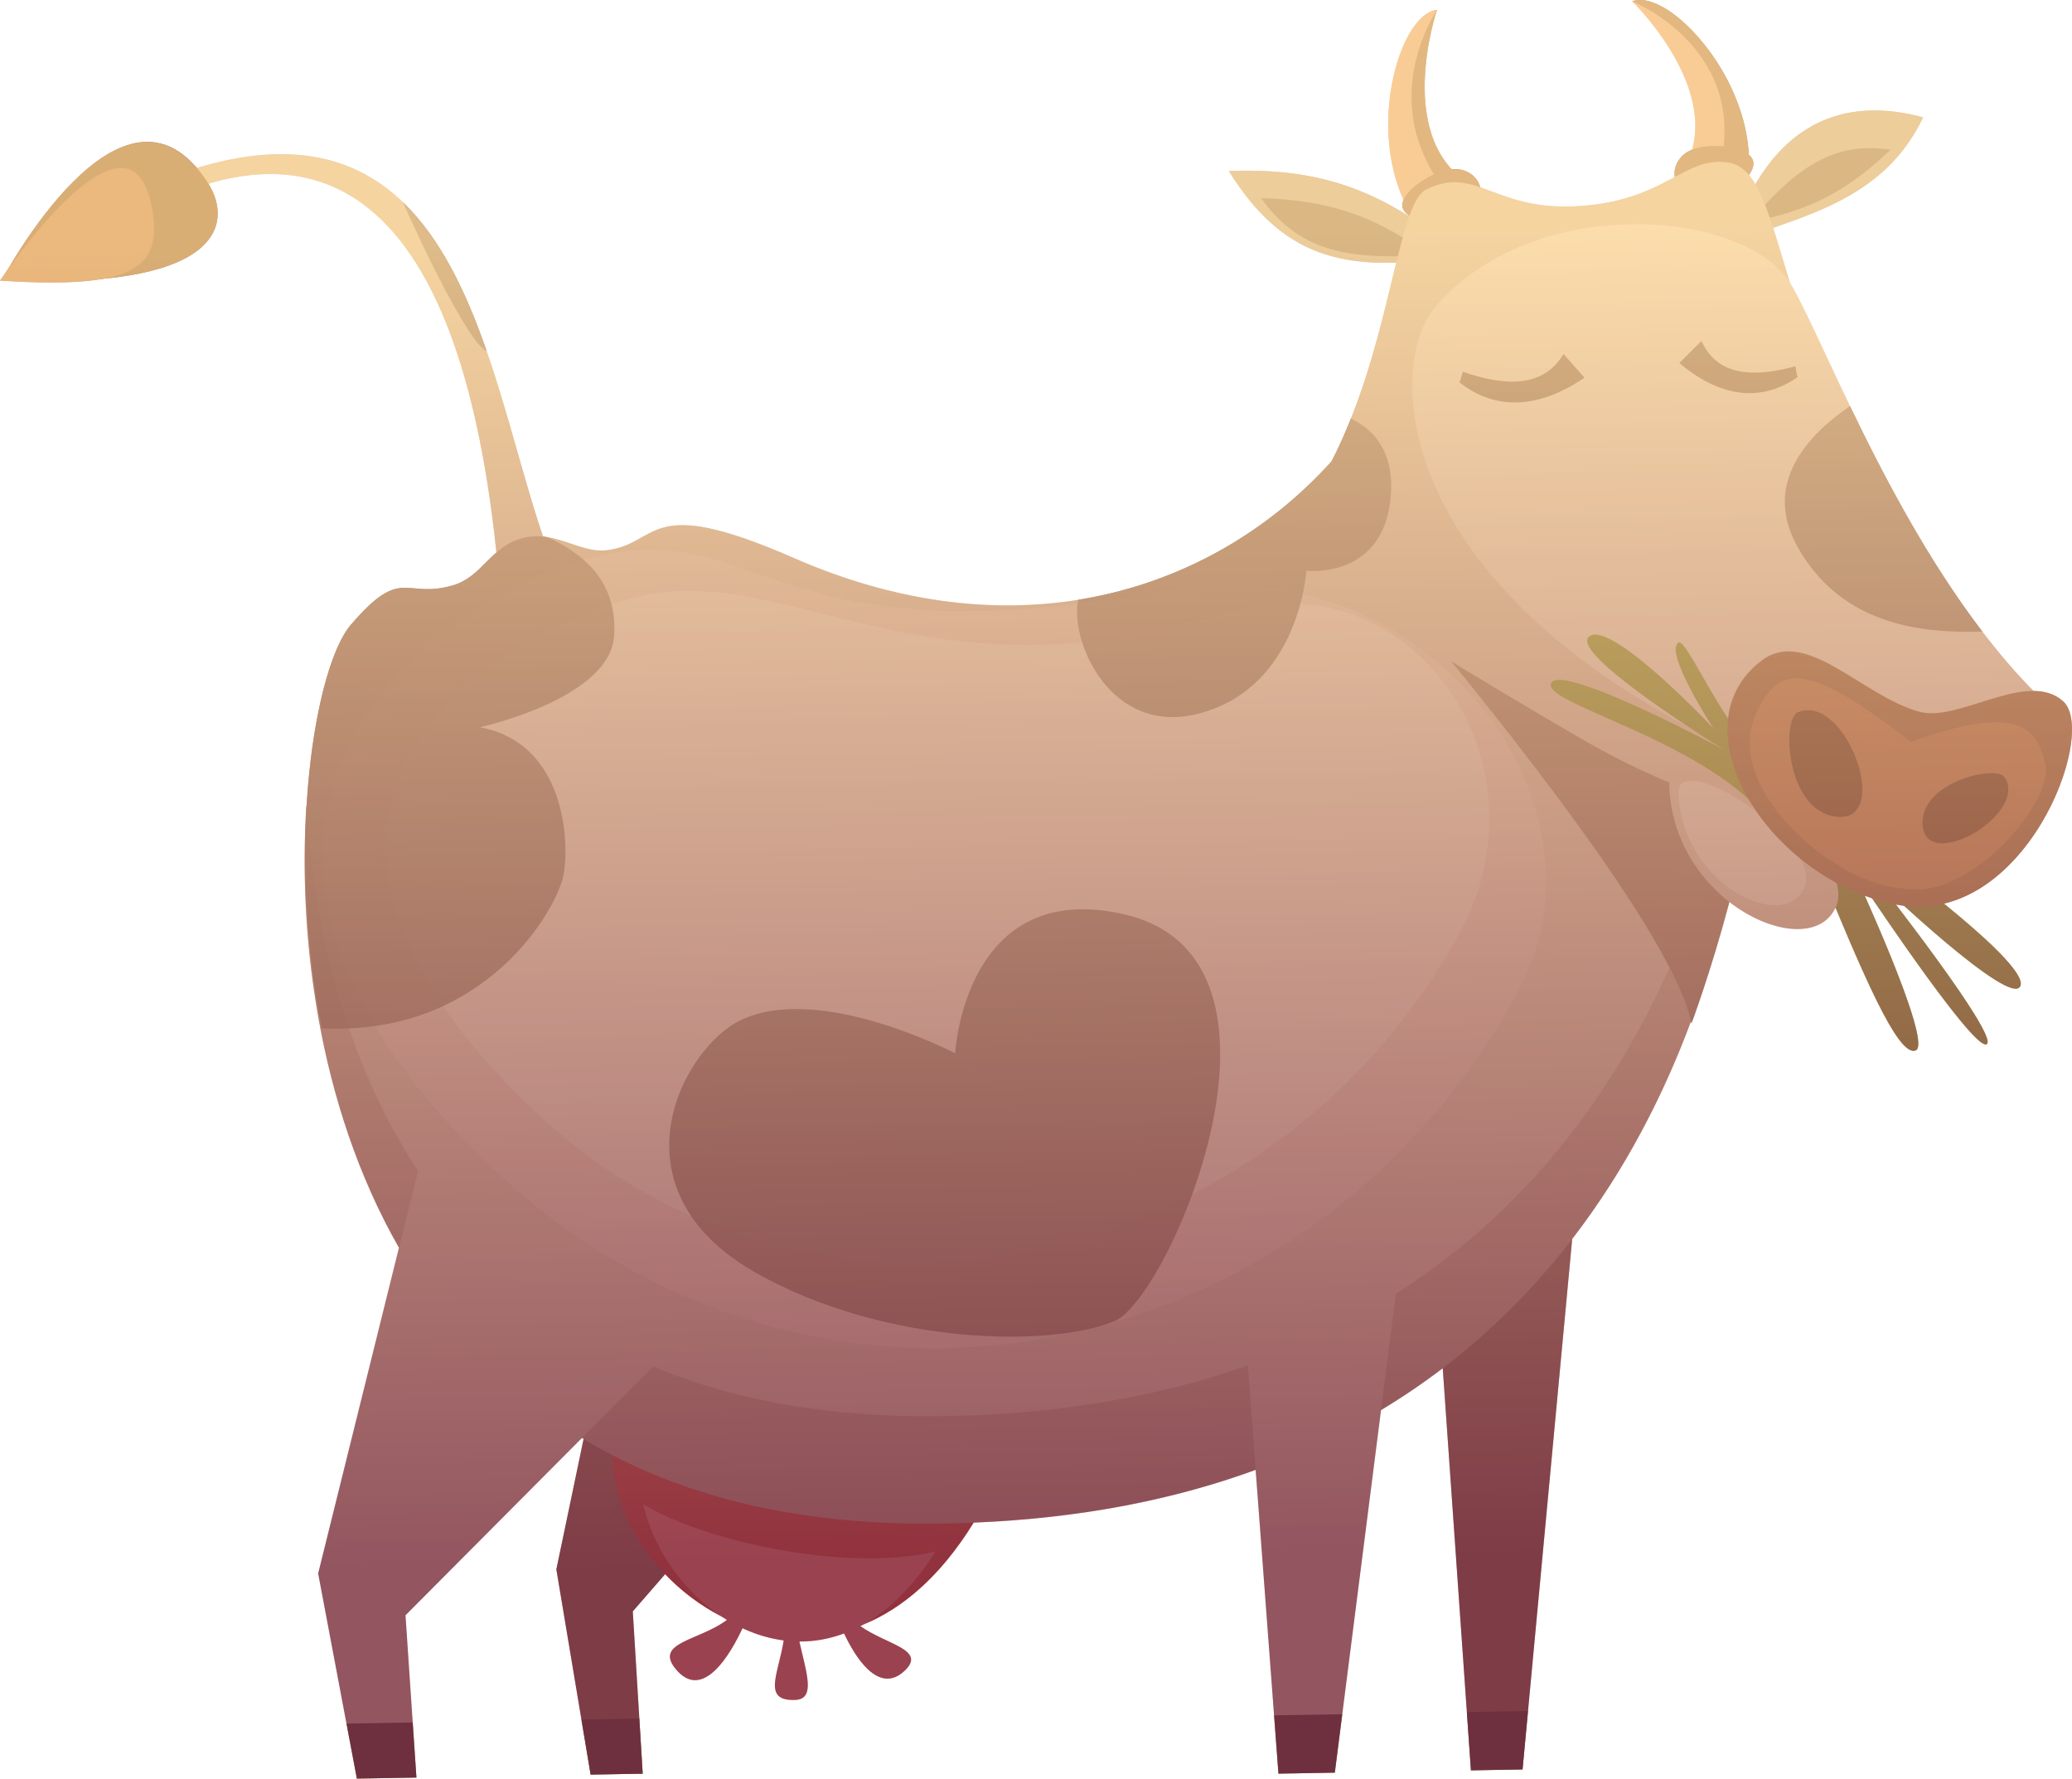
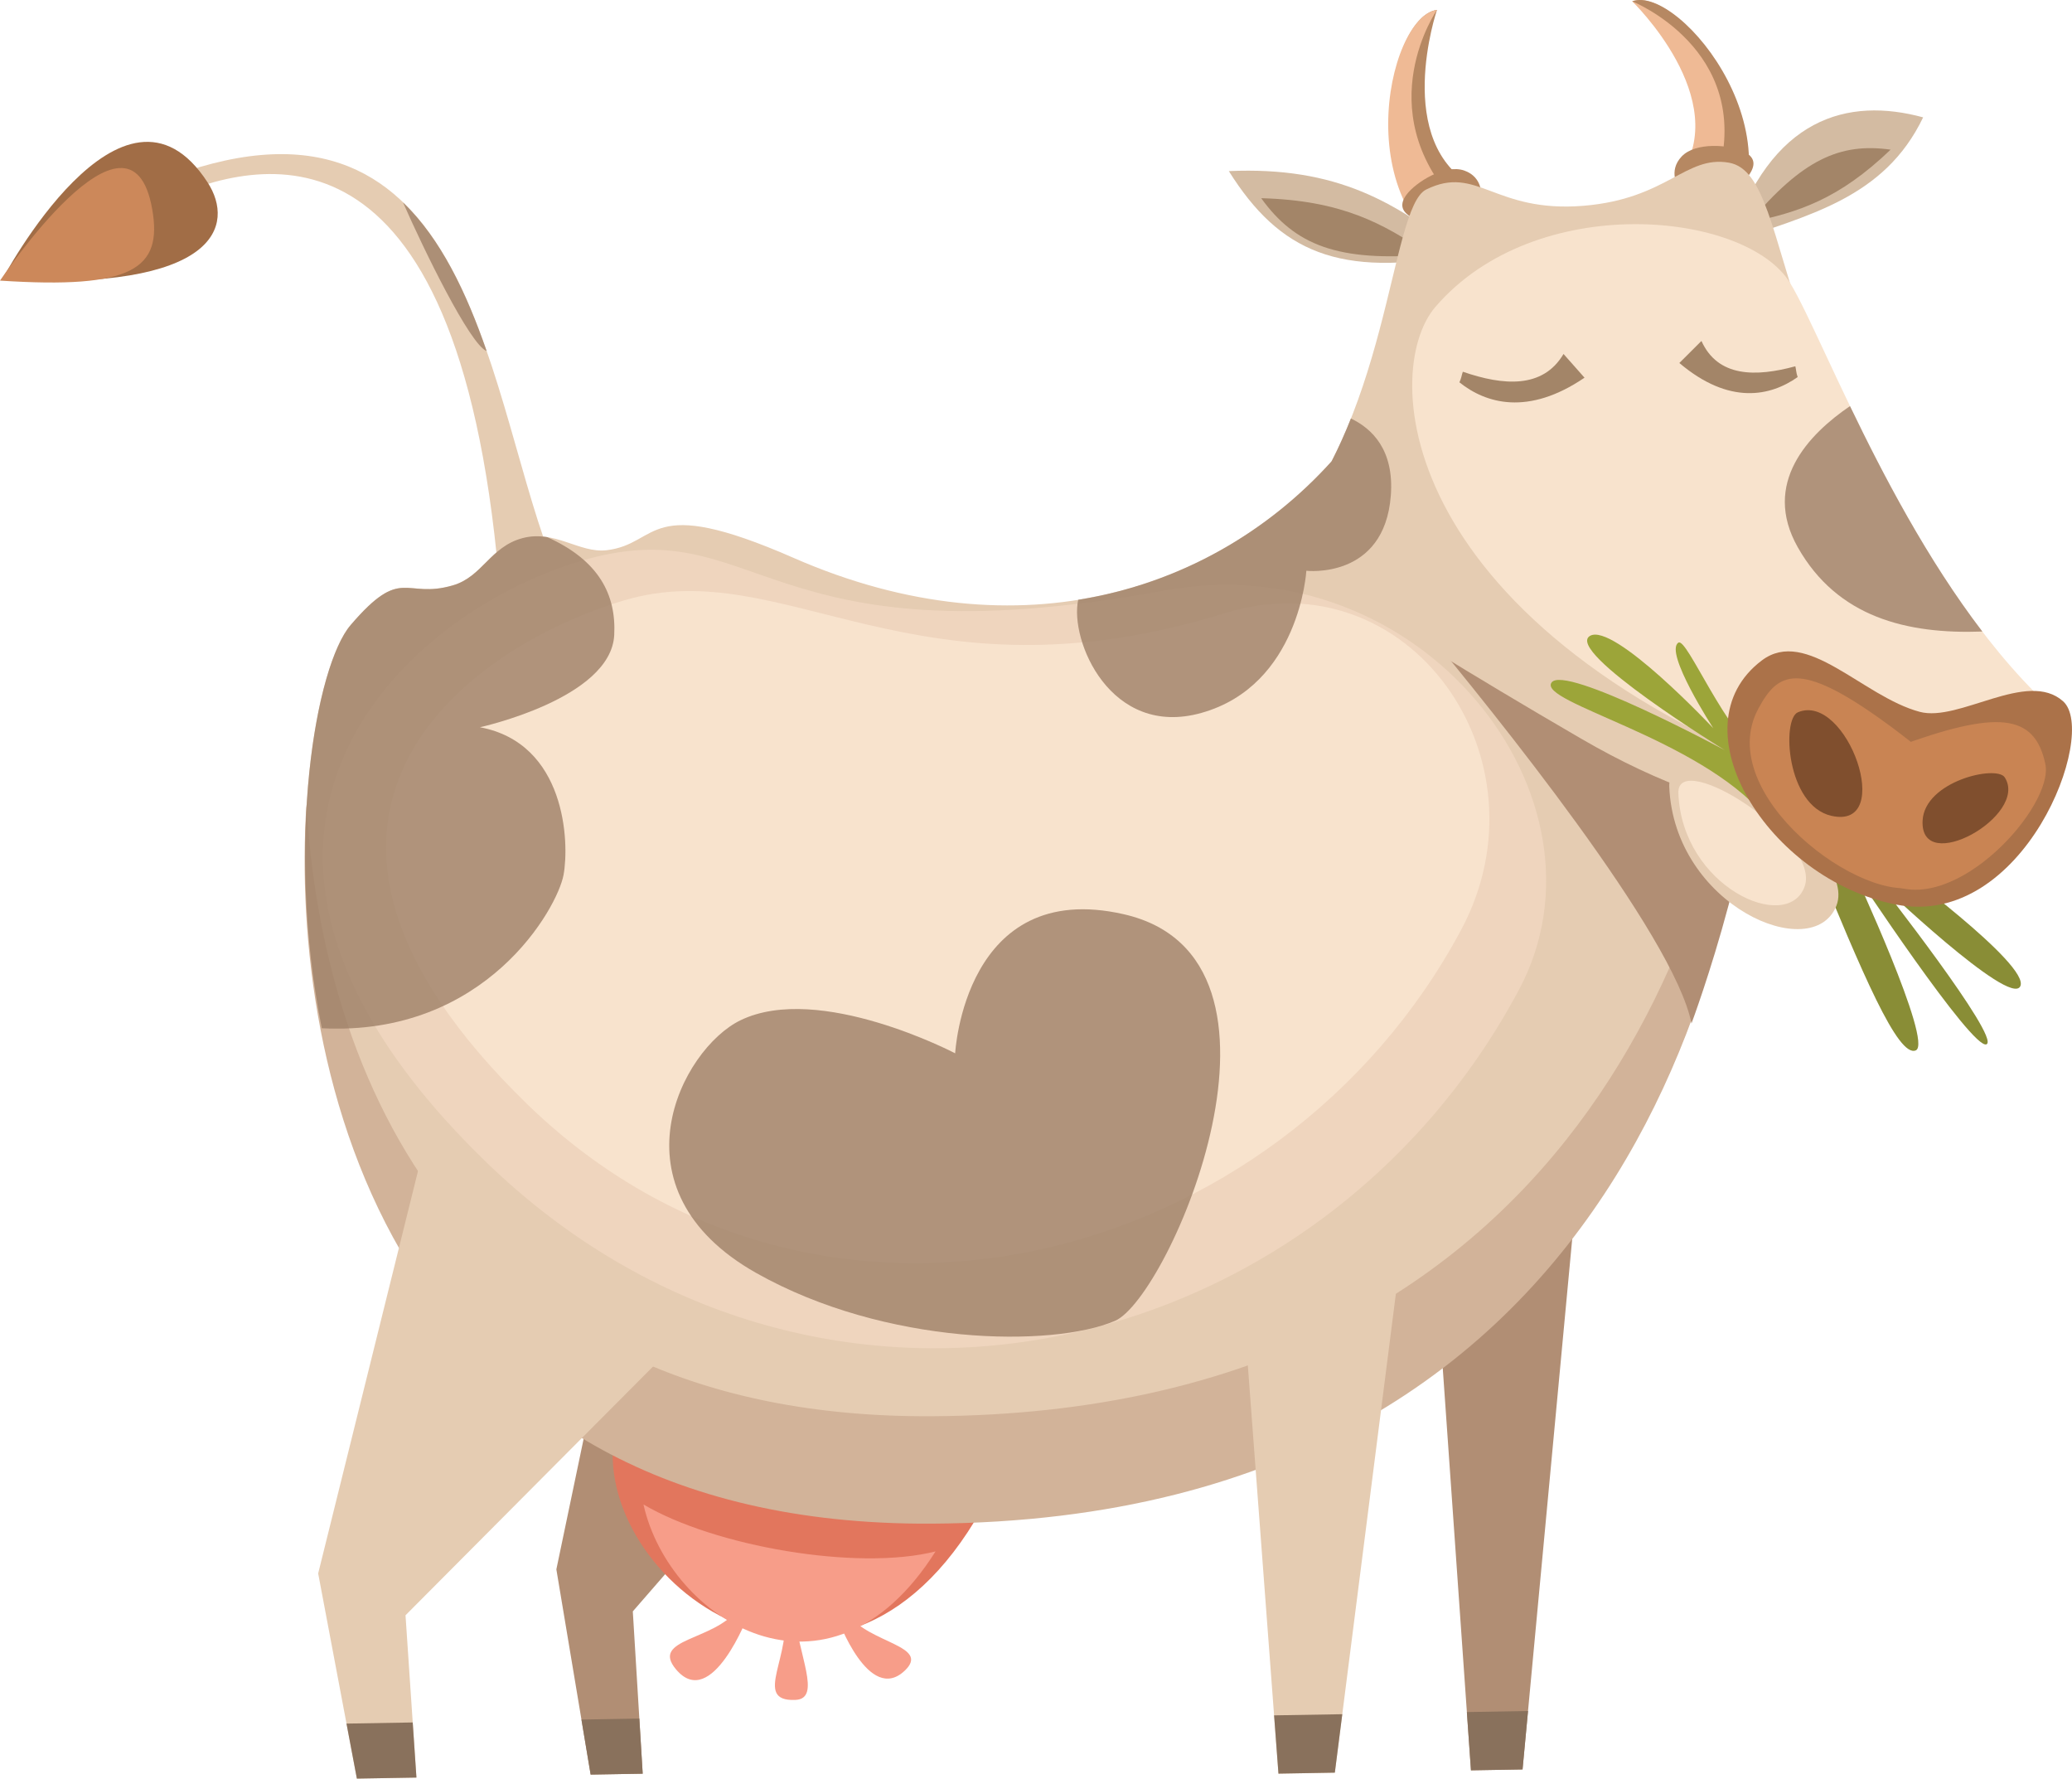
- <svg xmlns="http://www.w3.org/2000/svg" version="1.1" id="Layer_1" x="0px" y="0px" width="291.873px" height="250.487px" viewBox="0 0 291.873 250.487" enable-background="new 0 0 291.873 250.487" xml:space="preserve">
+ <svg xmlns="http://www.w3.org/2000/svg" xmlns:xlink="http://www.w3.org/1999/xlink" version="1.1" id="Layer_1" x="0px" y="0px" width="291.873px" height="250.487px" viewBox="0 0 291.873 250.487" enable-background="new 0 0 291.873 250.487" xml:space="preserve">
  <g>
    <g>
      <path fill="#898D36" d="M255.405,120.192c6.921,16.908,11.974,28.814,14.465,27.737c2.489-1.079-8.805-25.358-8.805-25.358    s16.856,25.521,18.778,24.497c1.92-1.032-15.184-22.799-15.184-22.799s18.465,17.63,19.929,14.632    c1.463-2.996-18.158-17.372-18.158-17.372L255.405,120.192z" />
      <path fill="#D3BBA2" d="M173.1,24.096c15.238-0.676,23.604,4.401,32.803,11.742C188.682,39.175,180.235,35.487,173.1,24.096z" />
      <path fill="#D3BBA2" d="M270.902,16.528c-5.485,11.456-16.306,13.791-27.212,17.617C249.386,16.432,260.36,13.658,270.902,16.528z    " />
      <path fill="#A38568" d="M177.661,27.913c11.233,0.303,17.163,3.475,23.608,7.934C188.464,36.926,182.414,34.519,177.661,27.913z" />
      <path fill="#A38568" d="M266.321,21.077c-7.298,6.995-13.021,8.841-19.87,10.23C253.883,22.463,259.21,20.073,266.321,21.077z" />
      <path fill="#B68862" d="M207.853,26.38c-11.84-6.159-5.434-24.982-5.434-24.982c-7.179,0.924-12.505,29.82,5.627,36.252    L207.853,26.38z" />
      <path fill="#EFBA95" d="M205.068,28.592c-12.269-13.334-2.648-27.194-2.648-27.194c-7.179,0.924-13.016,29.626,5.627,36.252    L205.068,28.592z" />
      <path fill="#B68862" d="M199.668,31.001c-1.943-0.815-2.811-1.88-1.527-3.602c1.283-1.719,5.404-4.337,8.121-3.38    c2.719,0.957,2.38,3.664,2.38,3.664L199.668,31.001z" />
      <path fill="#EFBA95" d="M236.554,24.869c7.664-10.887-6.639-24.686-6.639-24.686c6.784-2.459,24.752,20.786,11.635,34.79    L236.554,24.869z" />
      <path fill="#B68862" d="M242.081,24.41c4.758-17.463-12.165-24.227-12.165-24.227c6.784-2.459,25.112,20.378,11.635,34.79    L242.081,24.41z" />
      <path fill="#B68862" d="M245.925,25.233c1.349-1.612,1.627-2.955-0.299-3.898c-1.925-0.94-6.775-1.383-8.745,0.708    c-1.972,2.095-0.428,4.345-0.428,4.345L245.925,25.233z" />
      <polygon fill="#B18E74" points="207.208,249.321 202.396,180.753 222.666,161.714 214.474,249.197   " />
      <polygon fill="#B18E74" points="78.372,221.02 92.852,151.737 122.813,188.218 89.141,226.938 90.533,249.795 83.2,249.921   " />
      <path fill="#F79D89" d="M103.898,226.648c-3.243,4.442-12.329,4.079-8.678,8.448c5.029,6.021,10.197-7.688,10.197-7.688    L103.898,226.648z" />
      <path fill="#F79D89" d="M119.477,227.364c2.929,4.067,11.658,4.403,7.98,7.913c-5.07,4.83-9.468-7.367-9.468-7.367    L119.477,227.364z" />
      <path fill="#F79D89" d="M112.008,227.197c0.262,5.563,3.855,12.039,0.044,12.208c-6.25,0.275-0.183-6.534-1.753-12.754    C110.128,225.975,112.008,227.197,112.008,227.197z" />
      <path fill="#E2765D" d="M86.445,202.572c-2.689,21.024,32.833,46.35,52.775,8.25L86.445,202.572z" />
      <path fill="#F79D89" d="M90.645,211.881c3.612,16.256,26.063,30.502,41.141,6.61C120.738,221.288,100.611,217.773,90.645,211.881z    " />
-       <path fill="#E5CCB2" d="M49.392,88.028c-11.161,13.034-19.654,125.958,82.17,125.355    c101.825-0.603,116.027-88.331,115.498-119.214s-42.595-48.471-58.865-29.882c-16.273,18.586-44.213,28.387-76.417,14.278    c-20.942-9.176-18.721-1.966-26.334-1.075c-3.807,0.448-7.295-2.925-11.851-1.702c-4.557,1.222-5.63,5.436-9.804,6.651    C56.948,84.436,56.683,79.512,49.392,88.028z" />
+       <path fill="#E5CCB2" d="M49.392,88.028c-11.161,13.034-19.654,125.958,82.17,125.355    c101.825-0.603,116.027-88.331,115.498-119.214c-0.529-30.883-42.595-48.471-58.865-29.882    c-16.273,18.586-44.213,28.387-76.417,14.278c-20.942-9.176-18.721-1.966-26.334-1.075c-3.807,0.448-7.295-2.925-11.851-1.702    c-4.557,1.222-5.63,5.436-9.804,6.651C56.948,84.436,56.683,79.512,49.392,88.028z" />
      <path fill="#EFD5BE" d="M81.715,79.025c-25.429,7.552-59.709,39.479-13.368,84.506c46.341,45.029,117.056,29.306,145.608-24.109    c14.398-26.938-13.714-62.95-50.052-56.25C106.665,93.722,107.146,71.468,81.715,79.025z" />
      <path fill="#F8E3CD" d="M87.932,84.549c-22.649,6.729-54.961,30.832-13.684,70.937c41.276,40.107,106.153,23.027,131.584-24.547    c12.827-23.994-7.298-52.637-33.289-44.591C128.785,99.896,110.584,77.818,87.932,84.549z" />
      <path fill="#D2B399" d="M131.323,199.454c-66.892,0.395-86.049-48.72-88.158-86.159c-2.435,37.554,11.68,101.74,88.11,101.286    c101.823-0.602,116.314-89.528,115.785-120.411c-0.022-1.368-0.156-2.706-0.339-4.022    C243.774,127.145,222.769,198.913,131.323,199.454z" />
      <path fill="#E5CCB2" d="M44.819,221.595l15.792-63.643c11.965,14.731,21.615,22.131,35.132,30.731l-38.62,38.802l1.538,22.858    l-8.388,0.144L44.819,221.595z" />
      <polygon fill="#E5CCB2" points="180.091,249.788 174.944,181.223 199.045,163.265 188.032,249.65   " />
      <path fill="#E5CCB2" d="M23.098,28.215c13.341-5.945,41.249-13.291,47.154,52.97l7.194-2.983    C68.154,53.476,65.661,8.243,22.29,25.561L23.098,28.215z" />
      <path fill="#B18E74" d="M200.448,88.284c9.883,11.943,35.36,43.35,37.824,55.854c0,0,10.688-28.439,9.69-47.867L200.448,88.284z" />
      <path fill="#E5CCB2" d="M179.252,76.647c16.504-16.303,16.43-47.373,21.646-49.953c7.186-3.559,9.565,3.319,22.159,2.288    c11.809-0.968,14.377-7.138,20.491-6.071c9.948,1.736,4.302,35.574,42.488,75.548c4.661,4.88-18.186,31.808-63.312,5.568    C189.594,84.765,179.252,76.647,179.252,76.647z" />
      <path fill="#F8E3CD" d="M202.192,43.229c-7.826,9.106-5.857,45.407,55.344,67.817c0,0,25.854-0.234,31.057-11.646    c-19.527-18.187-31.448-51.44-36.445-59.574C245.954,29.744,216.354,26.758,202.192,43.229z" />
      <path fill="#E5CCB2" d="M235.141,110.776c-0.327-8.227,26.839,8.312,23.553,16.758    C255.405,135.983,235.81,127.547,235.141,110.776z" />
      <path fill="#F8E3CD" d="M236.424,111.708c-0.253-6.464,20.243,6.548,17.771,13.188    C251.718,131.533,236.938,124.892,236.424,111.708z" />
      <path fill="#9CA539" d="M248.506,114.802c-9.337-10.896-31.837-15.859-29.954-18.666c1.788-2.66,24.421,9.519,24.421,9.519    s-22.601-13.9-19.016-16.09c3.307-2.018,17.383,12.988,17.383,12.988s-6.957-10.713-4.914-12.044    c1.216-0.793,6.502,12.659,12.461,16.921L248.506,114.802z" />
      <path fill="#AB7249" d="M248.184,93.009c6.278-4.735,14.2,5.096,22.246,7.243c5.541,1.482,15.152-5.979,20.189-1.489    c5.034,4.491-5.554,32.135-23.537,28.629C249.096,123.885,235.759,102.374,248.184,93.009z" />
      <path fill="#A16D46" d="M29.256,25.708c3.836,5.932,1.605,15.345-28.965,13.685C0.292,39.393,17.292,7.217,29.256,25.708z" />
      <path fill="#CC885A" d="M21.436,29.428C22.929,37.862,18.698,40.742,0,39.519C0,39.519,18.36,12.04,21.436,29.428z" />
      <path fill="#A38568" d="M206.062,52.352c5.686,1.961,11.274,2.423,14.184-2.502l2.958,3.342    c-7.961,5.413-13.915,3.623-17.624,0.652C205.874,53.237,205.895,52.802,206.062,52.352z" />
      <path fill="#A38568" d="M252.902,51.584c-5.569,1.522-10.913,1.559-13.227-3.566l-3.113,3.104    c7.066,5.988,12.876,4.66,16.665,1.983C253.005,52.478,253.02,52.045,252.902,51.584z" />
      <polygon fill="#89715C" points="179.475,241.581 180.091,249.788 188.032,249.65 189.082,241.418   " />
      <polygon fill="#89715C" points="206.631,241.116 207.208,249.321 214.474,249.197 215.247,240.969   " />
      <polygon fill="#89715C" points="81.906,242.173 83.2,249.921 90.533,249.795 90.06,242.032   " />
      <polygon fill="#89715C" points="48.809,242.741 50.272,250.487 58.661,250.344 58.138,242.581   " />
      <path fill="#C98453" d="M247.696,99.792c2.692-4.984,5.513-7.039,17.94,2.009c12.426,9.049,19.36,17.34,4.868,22.914    C262.582,127.765,241.182,111.85,247.696,99.792z" />
      <path fill="#C98453" d="M288.117,107.589c-1.509-7.074-6.669-7.681-21.141-2.326c-14.469,5.35-8.42,15.475-0.797,19.219    C275.443,129.028,289.383,113.523,288.117,107.589z" />
      <path fill="#804F2E" d="M257.989,114.897c-6.354-1.437-7.024-13.617-4.727-14.583C260.154,97.419,267.082,116.95,257.989,114.897z    " />
      <path fill="#804F2E" d="M270.828,115.562c0.287-5.548,10.43-7.873,11.573-6.077C285.832,114.859,270.412,123.501,270.828,115.562z    " />
-       <path opacity="0.8" fill="#9E7F67" d="M79.386,123.211c0.847-4.647,0.299-18.529-11.779-20.792c0,0,18.453-4.021,18.917-12.983    c0.296-5.728-2.194-10.521-9.427-13.787c-1.109-0.181-2.268-0.193-3.505,0.141c-4.557,1.222-5.63,5.436-9.804,6.651    c-6.84,1.995-7.105-2.929-14.396,5.588c-4.896,5.714-9.274,30.643-4.063,56.783C68.487,145.991,78.545,127.823,79.386,123.211z" />
-       <path opacity="0.8" fill="#9E7F67" d="M56.768,28.502c2.893,6.6,9.451,20.07,11.785,20.938    C65.71,41.256,62.129,33.665,56.768,28.502z" />
-       <path opacity="0.8" fill="#9E7F67" d="M106.55,179.293c-20.922-11.784-10.529-31.589-2.242-35.604    c11.102-5.377,30.242,4.653,30.242,4.653s1.292-24.689,23.73-19.592c27.241,6.185,6.416,54.002-1.224,57.275    C148.293,189.783,124.736,189.535,106.55,179.293z" />
-       <path opacity="0.8" fill="#9E7F67" d="M169.232,100.404c13.856-3.887,14.787-20.02,14.787-20.02s11.003,1.271,11.9-10.604    c0.485-6.417-2.645-9.421-5.626-10.842c-0.81,2.04-1.71,4.063-2.722,6.033c-8.923,9.894-21.206,17.173-35.687,19.492    C150.627,90.16,156.42,103.999,169.232,100.404z" />
-       <path opacity="0.8" fill="#9E7F67" d="M253.25,77.084c5.562,9.824,15.316,12.251,25.996,11.858    c-7.765-10.154-13.96-22.019-18.646-31.749C254.788,61.145,248.129,68.044,253.25,77.084z" />
+       <path opacity="0.8" fill="#9E7F67" enable-background="new    " d="M79.386,123.211c0.847-4.647,0.299-18.529-11.779-20.792    c0,0,18.453-4.021,18.917-12.983c0.296-5.728-2.194-10.521-9.427-13.787c-1.109-0.181-2.268-0.193-3.505,0.141    c-4.557,1.222-5.63,5.436-9.804,6.651c-6.84,1.995-7.105-2.929-14.396,5.588c-4.896,5.714-9.274,30.643-4.063,56.783    C68.487,145.991,78.545,127.823,79.386,123.211z" />
+       <path opacity="0.8" fill="#9E7F67" enable-background="new    " d="M56.768,28.502c2.893,6.6,9.451,20.07,11.785,20.938    C65.71,41.256,62.129,33.665,56.768,28.502z" />
+       <path opacity="0.8" fill="#9E7F67" enable-background="new    " d="M106.55,179.293c-20.922-11.784-10.529-31.589-2.242-35.604    c11.102-5.377,30.242,4.653,30.242,4.653s1.292-24.689,23.73-19.592c27.241,6.185,6.416,54.002-1.224,57.275    C148.293,189.783,124.736,189.535,106.55,179.293z" />
+       <path opacity="0.8" fill="#9E7F67" enable-background="new    " d="M169.232,100.404c13.856-3.887,14.787-20.02,14.787-20.02    s11.003,1.271,11.9-10.604c0.485-6.417-2.645-9.421-5.626-10.842c-0.81,2.04-1.71,4.063-2.722,6.033    c-8.923,9.894-21.206,17.173-35.687,19.492C150.627,90.16,156.42,103.999,169.232,100.404z" />
+       <path opacity="0.8" fill="#9E7F67" enable-background="new    " d="M253.25,77.084c5.562,9.824,15.316,12.251,25.996,11.858    c-7.765-10.154-13.96-22.019-18.646-31.749C254.788,61.145,248.129,68.044,253.25,77.084z" />
    </g>
-     <defs>
-       <filter id="Adobe_OpacityMaskFilter" filterUnits="userSpaceOnUse" x="0" y="0" width="291.873" height="250.487">
-         <feFlood style="flood-color:white;flood-opacity:1" result="back" />
-         <feBlend in="SourceGraphic" in2="back" mode="normal" />
-       </filter>
-     </defs>
-     <mask maskUnits="userSpaceOnUse" x="0" y="0" width="291.873" height="250.487" id="SVGID_1_">
-       <g filter="url(#Adobe_OpacityMaskFilter)">
+     <g>
+       <g>
        <defs>
-           <filter id="Adobe_OpacityMaskFilter_1_" filterUnits="userSpaceOnUse" x="0" y="0" width="291.873" height="250.487">
-             <feFlood style="flood-color:white;flood-opacity:1" result="back" />
-             <feBlend in="SourceGraphic" in2="back" mode="normal" />
-           </filter>
+           <polygon id="SVGID_2_" points="1,1 2,1 1,2     " />
        </defs>
-         <mask maskUnits="userSpaceOnUse" x="0" y="0" width="291.873" height="250.487" id="SVGID_1_">
-           <g filter="url(#Adobe_OpacityMaskFilter_1_)">
- 				</g>
-         </mask>
-         <linearGradient id="SVGID_2_" gradientUnits="userSpaceOnUse" x1="153.619" y1="28.691" x2="153.619" y2="219.5" gradientTransform="matrix(0.9999 -0.0171 0.0171 0.9999 -8.8746 3.0906)">
+         <defs>
+           <polygon id="SVGID_3_" points="-1,-1 -2,-1 -1,-2     " />
+         </defs>
+         <clipPath id="SVGID_4_">
+           <use xlink:href="#SVGID_2_" overflow="visible" />
+         </clipPath>
+         <clipPath id="SVGID_5_" clip-path="url(#SVGID_4_)">
+           <use xlink:href="#SVGID_3_" overflow="visible" />
+         </clipPath>
+         <linearGradient id="SVGID_6_" gradientUnits="userSpaceOnUse" x1="145.249" y1="788.239" x2="145.248" y2="597.43" gradientTransform="matrix(0.9999 -0.0171 -0.0171 -0.9999 13.4643 819.7962)">
          <stop offset="0.021" style="stop-color:#999999" />
          <stop offset="1" style="stop-color:#FFFFFF" />
        </linearGradient>
-         <path mask="url(#SVGID_1_)" fill="url(#SVGID_2_)" d="M273.829,127.255c13.769-3.301,21.158-24.598,16.791-28.492     c-1.172-1.045-2.593-1.423-4.148-1.439c-2.548-2.579-4.951-5.407-7.226-8.381l0,0c-4.84-6.329-9.069-13.322-12.701-20.049     c-0.021-0.035-0.04-0.07-0.058-0.105c-0.698-1.293-1.373-2.576-2.028-3.845c-0.046-0.084-0.091-0.174-0.137-0.264     c-0.635-1.233-1.251-2.454-1.845-3.647c-0.045-0.098-0.092-0.19-0.141-0.283c-0.593-1.202-1.17-2.382-1.725-3.529     c-3.799-7.888-6.609-14.375-8.465-17.395c-0.009-0.014-0.018-0.026-0.025-0.036c-0.877-2.9-1.628-5.48-2.346-7.709     c8.687-2.957,16.667-6.242,21.126-15.552c-8.631-2.351-17.549-0.902-23.625,9.419c-0.289-0.491-0.598-0.907-0.915-1.283     c0.778-1.123,0.91-2.094-0.019-2.864c-0.577-11.934-11.52-23.397-16.428-21.616c0,0,11.262,10.876,8.426,20.933     c-0.562,0.235-1.075,0.521-1.46,0.927c-0.958,1.019-1.081,2.067-0.958,2.885c-2.969,1.58-6.62,3.544-12.866,4.055     c-7.312,0.599-11.179-1.464-14.546-2.604c-0.223-0.834-0.791-1.846-2.249-2.358c-0.53-0.188-1.122-0.208-1.729-0.153     c-7.15-7.639-2.113-22.469-2.113-22.469c-5.194,0.669-9.678,15.874-4.704,26.743c-0.404,0.951-0.047,1.674,0.83,2.266     c-0.009,0.028-0.021,0.053-0.031,0.081c-6.805-4.296-14.269-6.885-25.414-6.392c5.728,9.142,12.31,13.311,23.583,12.882     c-1.508,6.118-3.277,14.147-6.384,21.965c-0.002-0.003-0.004-0.004-0.006-0.004c-0.81,2.04-1.71,4.063-2.722,6.033     c-0.556,0.614-1.124,1.221-1.705,1.817c-0.004,0.004-0.011,0.009-0.015,0.015c-0.581,0.591-1.172,1.177-1.777,1.747     c-0.002,0.002-0.005,0.005-0.006,0.005c-8.527,8.053-19.515,13.88-32.184,15.908c0,0.002,0,0.004-0.002,0.004     c-12.065,1.935-25.652,0.431-40.106-5.901c-20.942-9.176-18.721-1.966-26.334-1.075c-2.771,0.327-5.376-1.368-8.344-1.843h-0.001     c0,0-0.001,0-0.003-0.002c-0.194-0.032-0.388-0.054-0.585-0.073c-2.682-7.867-4.901-17.338-7.957-26.134l0,0     c-0.001-0.003-0.001-0.004-0.001-0.004c-1.412-4.067-3.01-7.983-4.914-11.531c-0.036-0.067-0.074-0.136-0.111-0.203     c-0.431-0.794-0.878-1.569-1.342-2.322c-0.066-0.107-0.134-0.211-0.2-0.318c-0.449-0.715-0.913-1.409-1.395-2.083     c-0.078-0.105-0.154-0.213-0.233-0.321c-0.489-0.667-0.996-1.312-1.521-1.932c-0.075-0.089-0.15-0.18-0.225-0.268     c-0.559-0.645-1.139-1.261-1.741-1.849c-0.036-0.032-0.066-0.072-0.103-0.106c0.001,0.001,0.003,0.007,0.004,0.009     c-6.461-6.226-15.536-8.894-29.044-4.83C17.515,11.767,4.493,32.116,1.124,37.913C0.417,38.897,0,39.519,0,39.519     c6.349,0.418,10.998,0.345,14.352-0.241c16.924-1.537,18.012-8.563,15.002-13.402c14.079-4.146,34.952-1.9,40.572,51.957     c-1.957,1.695-3.375,3.803-6.138,4.608c-6.84,1.995-7.105-2.929-14.396,5.588c-0.164,0.192-0.327,0.41-0.492,0.642     c-0.052,0.078-0.105,0.167-0.159,0.25c-0.11,0.168-0.22,0.338-0.328,0.526c-0.062,0.104-0.122,0.218-0.182,0.329     c-0.1,0.183-0.199,0.369-0.298,0.564c-0.063,0.129-0.126,0.26-0.189,0.392c-0.095,0.204-0.189,0.412-0.283,0.628     c-0.063,0.144-0.125,0.289-0.187,0.438c-0.095,0.229-0.188,0.468-0.279,0.712c-0.058,0.151-0.117,0.301-0.175,0.459     c-0.097,0.269-0.194,0.554-0.289,0.837c-0.049,0.148-0.1,0.289-0.149,0.44c-0.125,0.384-0.246,0.789-0.366,1.2     c-0.018,0.062-0.037,0.115-0.053,0.18c-0.137,0.473-0.269,0.964-0.399,1.47c-0.044,0.174-0.087,0.36-0.131,0.538     c-0.083,0.337-0.166,0.679-0.247,1.033c-0.052,0.228-0.101,0.46-0.151,0.692c-0.069,0.318-0.137,0.639-0.204,0.966     c-0.052,0.257-0.103,0.519-0.152,0.78c-0.061,0.319-0.121,0.645-0.18,0.974c-0.048,0.274-0.095,0.551-0.142,0.829     c-0.057,0.335-0.109,0.671-0.162,1.012c-0.044,0.29-0.09,0.579-0.132,0.875c-0.051,0.349-0.098,0.703-0.146,1.061     c-0.04,0.297-0.08,0.586-0.118,0.888c-0.049,0.394-0.092,0.8-0.138,1.208c-0.041,0.373-0.083,0.746-0.122,1.13     c-0.055,0.552-0.108,1.108-0.156,1.674c-0.029,0.343-0.053,0.695-0.08,1.042c-0.027,0.363-0.055,0.725-0.079,1.093     c-0.014,0.226-0.029,0.45-0.041,0.675c-0.006-0.089-0.015-0.182-0.021-0.27c-1.169,18.037,1.505,42.201,13.04,62.412     l-11.386,45.888l3.99,21.146l0,0l1.463,7.746l8.388-0.144l-1.538-22.858l24.87-24.984c0.074,0.044,0.149,0.086,0.222,0.13     l-3.842,18.389l4.828,28.901l7.333-0.126l-1.392-22.856l4.557-5.241c2.261,2.377,4.94,4.403,7.886,5.917     c0.269,0.181,0.541,0.356,0.815,0.521c-3.866,2.938-10.363,3.151-7.18,6.961c3.825,4.579,7.73-2.252,9.38-5.789     c1.846,0.861,3.791,1.452,5.794,1.716c-0.7,4.649-3.125,8.59,1.659,8.382c2.915-0.129,1.498-3.951,0.555-8.232     c2.073,0.013,4.185-0.345,6.291-1.131c1.542,3.259,4.868,8.751,8.558,5.235c3.104-2.962-2.622-3.671-6.247-6.264     c0.137-0.075,0.273-0.162,0.41-0.237c5.469-2.223,10.849-6.741,15.54-14.344c15.198-0.618,28.353-3.271,39.72-7.426l2.596,34.574     l0,0l0.616,8.207l7.94-0.138l1.05-8.232l0,0l5.46-42.83c3.063-1.845,5.963-3.813,8.693-5.893l3.396,48.421l0,0l0.576,8.205     l7.267-0.124l0.772-8.229l0,0l6.224-66.48c7.468-9.693,12.873-20.26,16.729-30.646c0.021,0.095,0.053,0.201,0.073,0.296     c0,0,2.757-7.343,5.341-17.111c5.836,4.538,12.88,5.304,14.942,0.798c5.307,12.716,9.22,21.013,11.314,20.104     c1.889-0.818-4.16-15-7.186-21.789c0.339,0.126,0.677,0.253,1.021,0.366c4.822,7.12,14.694,21.331,16.138,20.562     c1.463-0.786-8.129-13.621-12.771-19.679c0.002-0.001,0.006-0.001,0.01,0.002c0.377,0.074,0.745,0.113,1.114,0.161     c5.438,4.945,15.336,13.512,16.392,11.349C285.436,137.168,279.216,131.62,273.829,127.255z" />
+         <path clip-path="url(#SVGID_5_)" fill="url(#SVGID_6_)" d="M273.829,127.255c13.769-3.301,21.158-24.598,16.791-28.492     c-1.172-1.045-2.593-1.423-4.148-1.439c-2.548-2.579-4.951-5.407-7.226-8.381l0,0c-4.84-6.329-9.069-13.322-12.701-20.049     c-0.021-0.035-0.04-0.07-0.058-0.105c-0.698-1.293-1.373-2.576-2.028-3.845c-0.046-0.084-0.091-0.174-0.137-0.264     c-0.635-1.233-1.251-2.454-1.845-3.647c-0.045-0.098-0.092-0.19-0.141-0.283c-0.593-1.202-1.17-2.382-1.725-3.529     c-3.799-7.888-6.609-14.375-8.465-17.395c-0.009-0.014-0.018-0.026-0.025-0.036c-0.877-2.9-1.628-5.48-2.346-7.709     c8.687-2.957,16.667-6.242,21.126-15.552c-8.631-2.351-17.549-0.902-23.625,9.419c-0.289-0.491-0.598-0.907-0.915-1.283     c0.778-1.123,0.91-2.094-0.019-2.864c-0.577-11.934-11.52-23.397-16.428-21.616c0,0,11.262,10.876,8.426,20.933     c-0.562,0.235-1.075,0.521-1.46,0.927c-0.958,1.019-1.081,2.067-0.958,2.885c-2.969,1.58-6.62,3.544-12.866,4.055     c-7.312,0.599-11.179-1.464-14.546-2.604c-0.223-0.834-0.791-1.846-2.249-2.358c-0.53-0.188-1.122-0.208-1.729-0.153     c-7.15-7.639-2.113-22.469-2.113-22.469c-5.194,0.669-9.678,15.874-4.704,26.743c-0.404,0.951-0.047,1.674,0.83,2.266     c-0.009,0.028-0.021,0.053-0.031,0.081c-6.805-4.296-14.269-6.885-25.414-6.392c5.728,9.142,12.31,13.311,23.583,12.882     c-1.508,6.118-3.277,14.147-6.384,21.965c-0.002-0.003-0.004-0.004-0.006-0.004c-0.81,2.04-1.71,4.063-2.722,6.033     c-0.556,0.614-1.124,1.221-1.705,1.817c-0.004,0.004-0.011,0.009-0.015,0.015c-0.581,0.591-1.172,1.177-1.777,1.747     c-0.002,0.002-0.005,0.005-0.006,0.005c-8.527,8.053-19.515,13.88-32.184,15.908c0,0.002,0,0.004-0.002,0.004     c-12.065,1.935-25.652,0.431-40.106-5.901c-20.942-9.176-18.721-1.966-26.334-1.075c-2.771,0.327-5.376-1.368-8.344-1.843h-0.001     c0,0-0.001,0-0.003-0.002c-0.194-0.032-0.388-0.054-0.585-0.073c-2.682-7.867-4.901-17.338-7.957-26.134l0,0     c-0.001-0.003-0.001-0.004-0.001-0.004c-1.412-4.067-3.01-7.983-4.914-11.531c-0.036-0.067-0.074-0.136-0.111-0.203     c-0.431-0.794-0.878-1.569-1.342-2.322c-0.066-0.107-0.134-0.211-0.2-0.318c-0.449-0.715-0.913-1.409-1.395-2.083     c-0.078-0.105-0.154-0.213-0.233-0.321c-0.489-0.667-0.996-1.312-1.521-1.932c-0.075-0.089-0.15-0.18-0.225-0.268     c-0.559-0.645-1.139-1.261-1.741-1.849c-0.036-0.032-0.066-0.072-0.103-0.106c0.001,0.001,0.003,0.007,0.004,0.009     c-6.461-6.226-15.536-8.894-29.044-4.83C17.515,11.767,4.493,32.116,1.124,37.913C0.417,38.897,0,39.519,0,39.519     c6.349,0.418,10.998,0.345,14.352-0.241c16.924-1.537,18.012-8.563,15.002-13.402c14.079-4.146,34.952-1.9,40.572,51.957     c-1.957,1.695-3.375,3.803-6.138,4.608c-6.84,1.995-7.105-2.929-14.396,5.588c-0.164,0.192-0.327,0.41-0.492,0.642     c-0.052,0.078-0.105,0.167-0.159,0.25c-0.11,0.168-0.22,0.338-0.328,0.526c-0.062,0.104-0.122,0.218-0.182,0.329     c-0.1,0.183-0.199,0.369-0.298,0.564c-0.063,0.129-0.126,0.26-0.189,0.392c-0.095,0.204-0.189,0.412-0.283,0.628     c-0.063,0.144-0.125,0.289-0.187,0.438c-0.095,0.229-0.188,0.468-0.279,0.712c-0.058,0.151-0.117,0.301-0.175,0.459     c-0.097,0.269-0.194,0.554-0.289,0.837c-0.049,0.148-0.1,0.289-0.149,0.44c-0.125,0.384-0.246,0.789-0.366,1.2     c-0.018,0.062-0.037,0.115-0.053,0.18c-0.137,0.473-0.269,0.964-0.399,1.47c-0.044,0.174-0.087,0.36-0.131,0.538     c-0.083,0.337-0.166,0.679-0.247,1.033c-0.052,0.228-0.101,0.46-0.151,0.692c-0.069,0.318-0.137,0.639-0.204,0.966     c-0.052,0.257-0.103,0.519-0.152,0.78c-0.061,0.319-0.121,0.645-0.18,0.974c-0.048,0.274-0.095,0.551-0.142,0.829     c-0.057,0.335-0.109,0.671-0.162,1.012c-0.044,0.29-0.09,0.579-0.132,0.875c-0.051,0.349-0.098,0.703-0.146,1.061     c-0.04,0.297-0.08,0.586-0.118,0.888c-0.049,0.394-0.092,0.8-0.138,1.208c-0.041,0.373-0.083,0.746-0.122,1.13     c-0.055,0.552-0.108,1.108-0.156,1.674c-0.029,0.343-0.053,0.695-0.08,1.042c-0.027,0.363-0.055,0.725-0.079,1.093     c-0.014,0.226-0.029,0.45-0.041,0.675c-0.006-0.089-0.015-0.182-0.021-0.27c-1.169,18.037,1.505,42.201,13.04,62.412     l-11.386,45.888l3.99,21.146l0,0l1.463,7.746l8.388-0.144l-1.538-22.858l24.87-24.984c0.074,0.044,0.149,0.086,0.222,0.13     l-3.842,18.389l4.828,28.901l7.333-0.126l-1.392-22.856l4.557-5.241c2.261,2.377,4.94,4.403,7.886,5.917     c0.269,0.181,0.541,0.356,0.815,0.521c-3.866,2.938-10.363,3.151-7.18,6.961c3.825,4.579,7.73-2.252,9.38-5.789     c1.846,0.861,3.791,1.452,5.794,1.716c-0.7,4.649-3.125,8.59,1.659,8.382c2.915-0.129,1.498-3.951,0.555-8.232     c2.073,0.013,4.185-0.345,6.291-1.131c1.542,3.259,4.868,8.751,8.558,5.235c3.104-2.962-2.622-3.671-6.247-6.264     c0.137-0.075,0.273-0.162,0.41-0.237c5.469-2.223,10.849-6.741,15.54-14.344c15.198-0.618,28.353-3.271,39.72-7.426l2.596,34.574     l0,0l0.616,8.207l7.94-0.138l1.05-8.232l0,0l5.46-42.83c3.063-1.845,5.963-3.813,8.693-5.893l3.396,48.421l0,0l0.576,8.205     l7.267-0.124l0.772-8.229l0,0l6.224-66.48c7.468-9.693,12.873-20.26,16.729-30.646c0.021,0.095,0.053,0.201,0.073,0.296     c0,0,2.757-7.343,5.341-17.111c5.836,4.538,12.88,5.304,14.942,0.798c5.307,12.716,9.22,21.013,11.314,20.104     c1.889-0.818-4.16-15-7.186-21.789c0.339,0.126,0.677,0.253,1.021,0.366c4.822,7.12,14.694,21.331,16.138,20.562     c1.463-0.786-8.129-13.621-12.771-19.679c0.002-0.001,0.006-0.001,0.01,0.002c0.377,0.074,0.745,0.113,1.114,0.161     c5.438,4.945,15.336,13.512,16.392,11.349C285.436,137.168,279.216,131.62,273.829,127.255z" />
      </g>
-     </mask>
-     <linearGradient id="SVGID_3_" gradientUnits="userSpaceOnUse" x1="153.619" y1="28.691" x2="153.619" y2="219.5" gradientTransform="matrix(0.9999 -0.0171 0.0171 0.9999 -8.8746 3.0906)">
-       <stop offset="0.021" style="stop-color:#FFD995" />
-       <stop offset="1" style="stop-color:#5B0529" />
-     </linearGradient>
-     <path opacity="0.6" fill="url(#SVGID_3_)" d="M273.829,127.255c13.769-3.301,21.158-24.598,16.791-28.492   c-1.172-1.045-2.593-1.423-4.148-1.439c-2.548-2.579-4.951-5.407-7.226-8.381l0,0c-4.84-6.329-9.069-13.322-12.701-20.049   c-0.021-0.035-0.04-0.07-0.058-0.105c-0.698-1.293-1.373-2.576-2.028-3.845c-0.046-0.084-0.091-0.174-0.137-0.264   c-0.635-1.233-1.251-2.454-1.845-3.647c-0.045-0.098-0.092-0.19-0.141-0.283c-0.593-1.202-1.17-2.382-1.725-3.529   c-3.799-7.888-6.609-14.375-8.465-17.395c-0.009-0.014-0.018-0.026-0.025-0.036c-0.877-2.9-1.628-5.48-2.346-7.709   c8.687-2.957,16.667-6.242,21.126-15.552c-8.631-2.351-17.549-0.902-23.625,9.419c-0.289-0.491-0.598-0.907-0.915-1.283   c0.778-1.123,0.91-2.094-0.019-2.864c-0.577-11.934-11.52-23.397-16.428-21.616c0,0,11.262,10.876,8.426,20.933   c-0.562,0.235-1.075,0.521-1.46,0.927c-0.958,1.019-1.081,2.067-0.958,2.885c-2.969,1.58-6.62,3.544-12.866,4.055   c-7.312,0.599-11.179-1.464-14.546-2.604c-0.223-0.834-0.791-1.846-2.249-2.358c-0.53-0.188-1.122-0.208-1.729-0.153   c-7.15-7.639-2.113-22.469-2.113-22.469c-5.194,0.669-9.678,15.874-4.704,26.743c-0.404,0.951-0.047,1.674,0.83,2.266   c-0.009,0.028-0.021,0.053-0.031,0.081c-6.805-4.296-14.269-6.885-25.414-6.392c5.728,9.142,12.31,13.311,23.583,12.882   c-1.508,6.118-3.277,14.147-6.384,21.965c-0.002-0.003-0.004-0.004-0.006-0.004c-0.81,2.04-1.71,4.063-2.722,6.033   c-0.556,0.614-1.124,1.221-1.705,1.817c-0.004,0.004-0.011,0.009-0.015,0.015c-0.581,0.591-1.172,1.177-1.777,1.747   c-0.002,0.002-0.005,0.005-0.006,0.005c-8.527,8.053-19.515,13.88-32.184,15.908c0,0.002,0,0.004-0.002,0.004   c-12.065,1.935-25.652,0.431-40.106-5.901c-20.942-9.176-18.721-1.966-26.334-1.075c-2.771,0.327-5.376-1.368-8.344-1.843h-0.001   c0,0-0.001,0-0.003-0.002c-0.194-0.032-0.388-0.054-0.585-0.073c-2.682-7.867-4.901-17.338-7.957-26.134l0,0   c-0.001-0.003-0.001-0.004-0.001-0.004c-1.412-4.067-3.01-7.983-4.914-11.531c-0.036-0.067-0.074-0.136-0.111-0.203   c-0.431-0.794-0.878-1.569-1.342-2.322c-0.066-0.107-0.134-0.211-0.2-0.318c-0.449-0.715-0.913-1.409-1.395-2.083   c-0.078-0.105-0.154-0.213-0.233-0.321c-0.489-0.667-0.996-1.312-1.521-1.932c-0.075-0.089-0.15-0.18-0.225-0.268   c-0.559-0.645-1.139-1.261-1.741-1.849c-0.036-0.032-0.066-0.072-0.103-0.106c0.001,0.001,0.003,0.007,0.004,0.009   c-6.461-6.226-15.536-8.894-29.044-4.83C17.515,11.767,4.493,32.116,1.124,37.913C0.417,38.897,0,39.519,0,39.519   c6.349,0.418,10.998,0.345,14.352-0.241c16.924-1.537,18.012-8.563,15.002-13.402c14.079-4.146,34.952-1.9,40.572,51.957   c-1.957,1.695-3.375,3.803-6.138,4.608c-6.84,1.995-7.105-2.929-14.396,5.588c-0.164,0.192-0.327,0.41-0.492,0.642   c-0.052,0.078-0.105,0.167-0.159,0.25c-0.11,0.168-0.22,0.338-0.328,0.526c-0.062,0.104-0.122,0.218-0.182,0.329   c-0.1,0.183-0.199,0.369-0.298,0.564c-0.063,0.129-0.126,0.26-0.189,0.392c-0.095,0.204-0.189,0.412-0.283,0.628   c-0.063,0.144-0.125,0.289-0.187,0.438c-0.095,0.229-0.188,0.468-0.279,0.712c-0.058,0.151-0.117,0.301-0.175,0.459   c-0.097,0.269-0.194,0.554-0.289,0.837c-0.049,0.148-0.1,0.289-0.149,0.44c-0.125,0.384-0.246,0.789-0.366,1.2   c-0.018,0.062-0.037,0.115-0.053,0.18c-0.137,0.473-0.269,0.964-0.399,1.47c-0.044,0.174-0.087,0.36-0.131,0.538   c-0.083,0.337-0.166,0.679-0.247,1.033c-0.052,0.228-0.101,0.46-0.151,0.692c-0.069,0.318-0.137,0.639-0.204,0.966   c-0.052,0.257-0.103,0.519-0.152,0.78c-0.061,0.319-0.121,0.645-0.18,0.974c-0.048,0.274-0.095,0.551-0.142,0.829   c-0.057,0.335-0.109,0.671-0.162,1.012c-0.044,0.29-0.09,0.579-0.132,0.875c-0.051,0.349-0.098,0.703-0.146,1.061   c-0.04,0.297-0.08,0.586-0.118,0.888c-0.049,0.394-0.092,0.8-0.138,1.208c-0.041,0.373-0.083,0.746-0.122,1.13   c-0.055,0.552-0.108,1.108-0.156,1.674c-0.029,0.343-0.053,0.695-0.08,1.042c-0.027,0.363-0.055,0.725-0.079,1.093   c-0.014,0.226-0.029,0.45-0.041,0.675c-0.006-0.089-0.015-0.182-0.021-0.27c-1.169,18.037,1.505,42.201,13.04,62.412   l-11.386,45.888l3.99,21.146l0,0l1.463,7.746l8.388-0.144l-1.538-22.858l24.87-24.984c0.074,0.044,0.149,0.086,0.222,0.13   l-3.842,18.389l4.828,28.901l7.333-0.126l-1.392-22.856l4.557-5.241c2.261,2.377,4.94,4.403,7.886,5.917   c0.269,0.181,0.541,0.356,0.815,0.521c-3.866,2.938-10.363,3.151-7.18,6.961c3.825,4.579,7.73-2.252,9.38-5.789   c1.846,0.861,3.791,1.452,5.794,1.716c-0.7,4.649-3.125,8.59,1.659,8.382c2.915-0.129,1.498-3.951,0.555-8.232   c2.073,0.013,4.185-0.345,6.291-1.131c1.542,3.259,4.868,8.751,8.558,5.235c3.104-2.962-2.622-3.671-6.247-6.264   c0.137-0.075,0.273-0.162,0.41-0.237c5.469-2.223,10.849-6.741,15.54-14.344c15.198-0.618,28.353-3.271,39.72-7.426l2.596,34.574   l0,0l0.616,8.207l7.94-0.138l1.05-8.232l0,0l5.46-42.83c3.063-1.845,5.963-3.813,8.693-5.893l3.396,48.421l0,0l0.576,8.205   l7.267-0.124l0.772-8.229l0,0l6.224-66.48c7.468-9.693,12.873-20.26,16.729-30.646c0.021,0.095,0.053,0.201,0.073,0.296   c0,0,2.757-7.343,5.341-17.111c5.836,4.538,12.88,5.304,14.942,0.798c5.307,12.716,9.22,21.013,11.314,20.104   c1.889-0.818-4.16-15-7.186-21.789c0.339,0.126,0.677,0.253,1.021,0.366c4.822,7.12,14.694,21.331,16.138,20.562   c1.463-0.786-8.129-13.621-12.771-19.679c0.002-0.001,0.006-0.001,0.01,0.002c0.377,0.074,0.745,0.113,1.114,0.161   c5.438,4.945,15.336,13.512,16.392,11.349C285.436,137.168,279.216,131.62,273.829,127.255z" />
+     </g>
  </g>
</svg>
